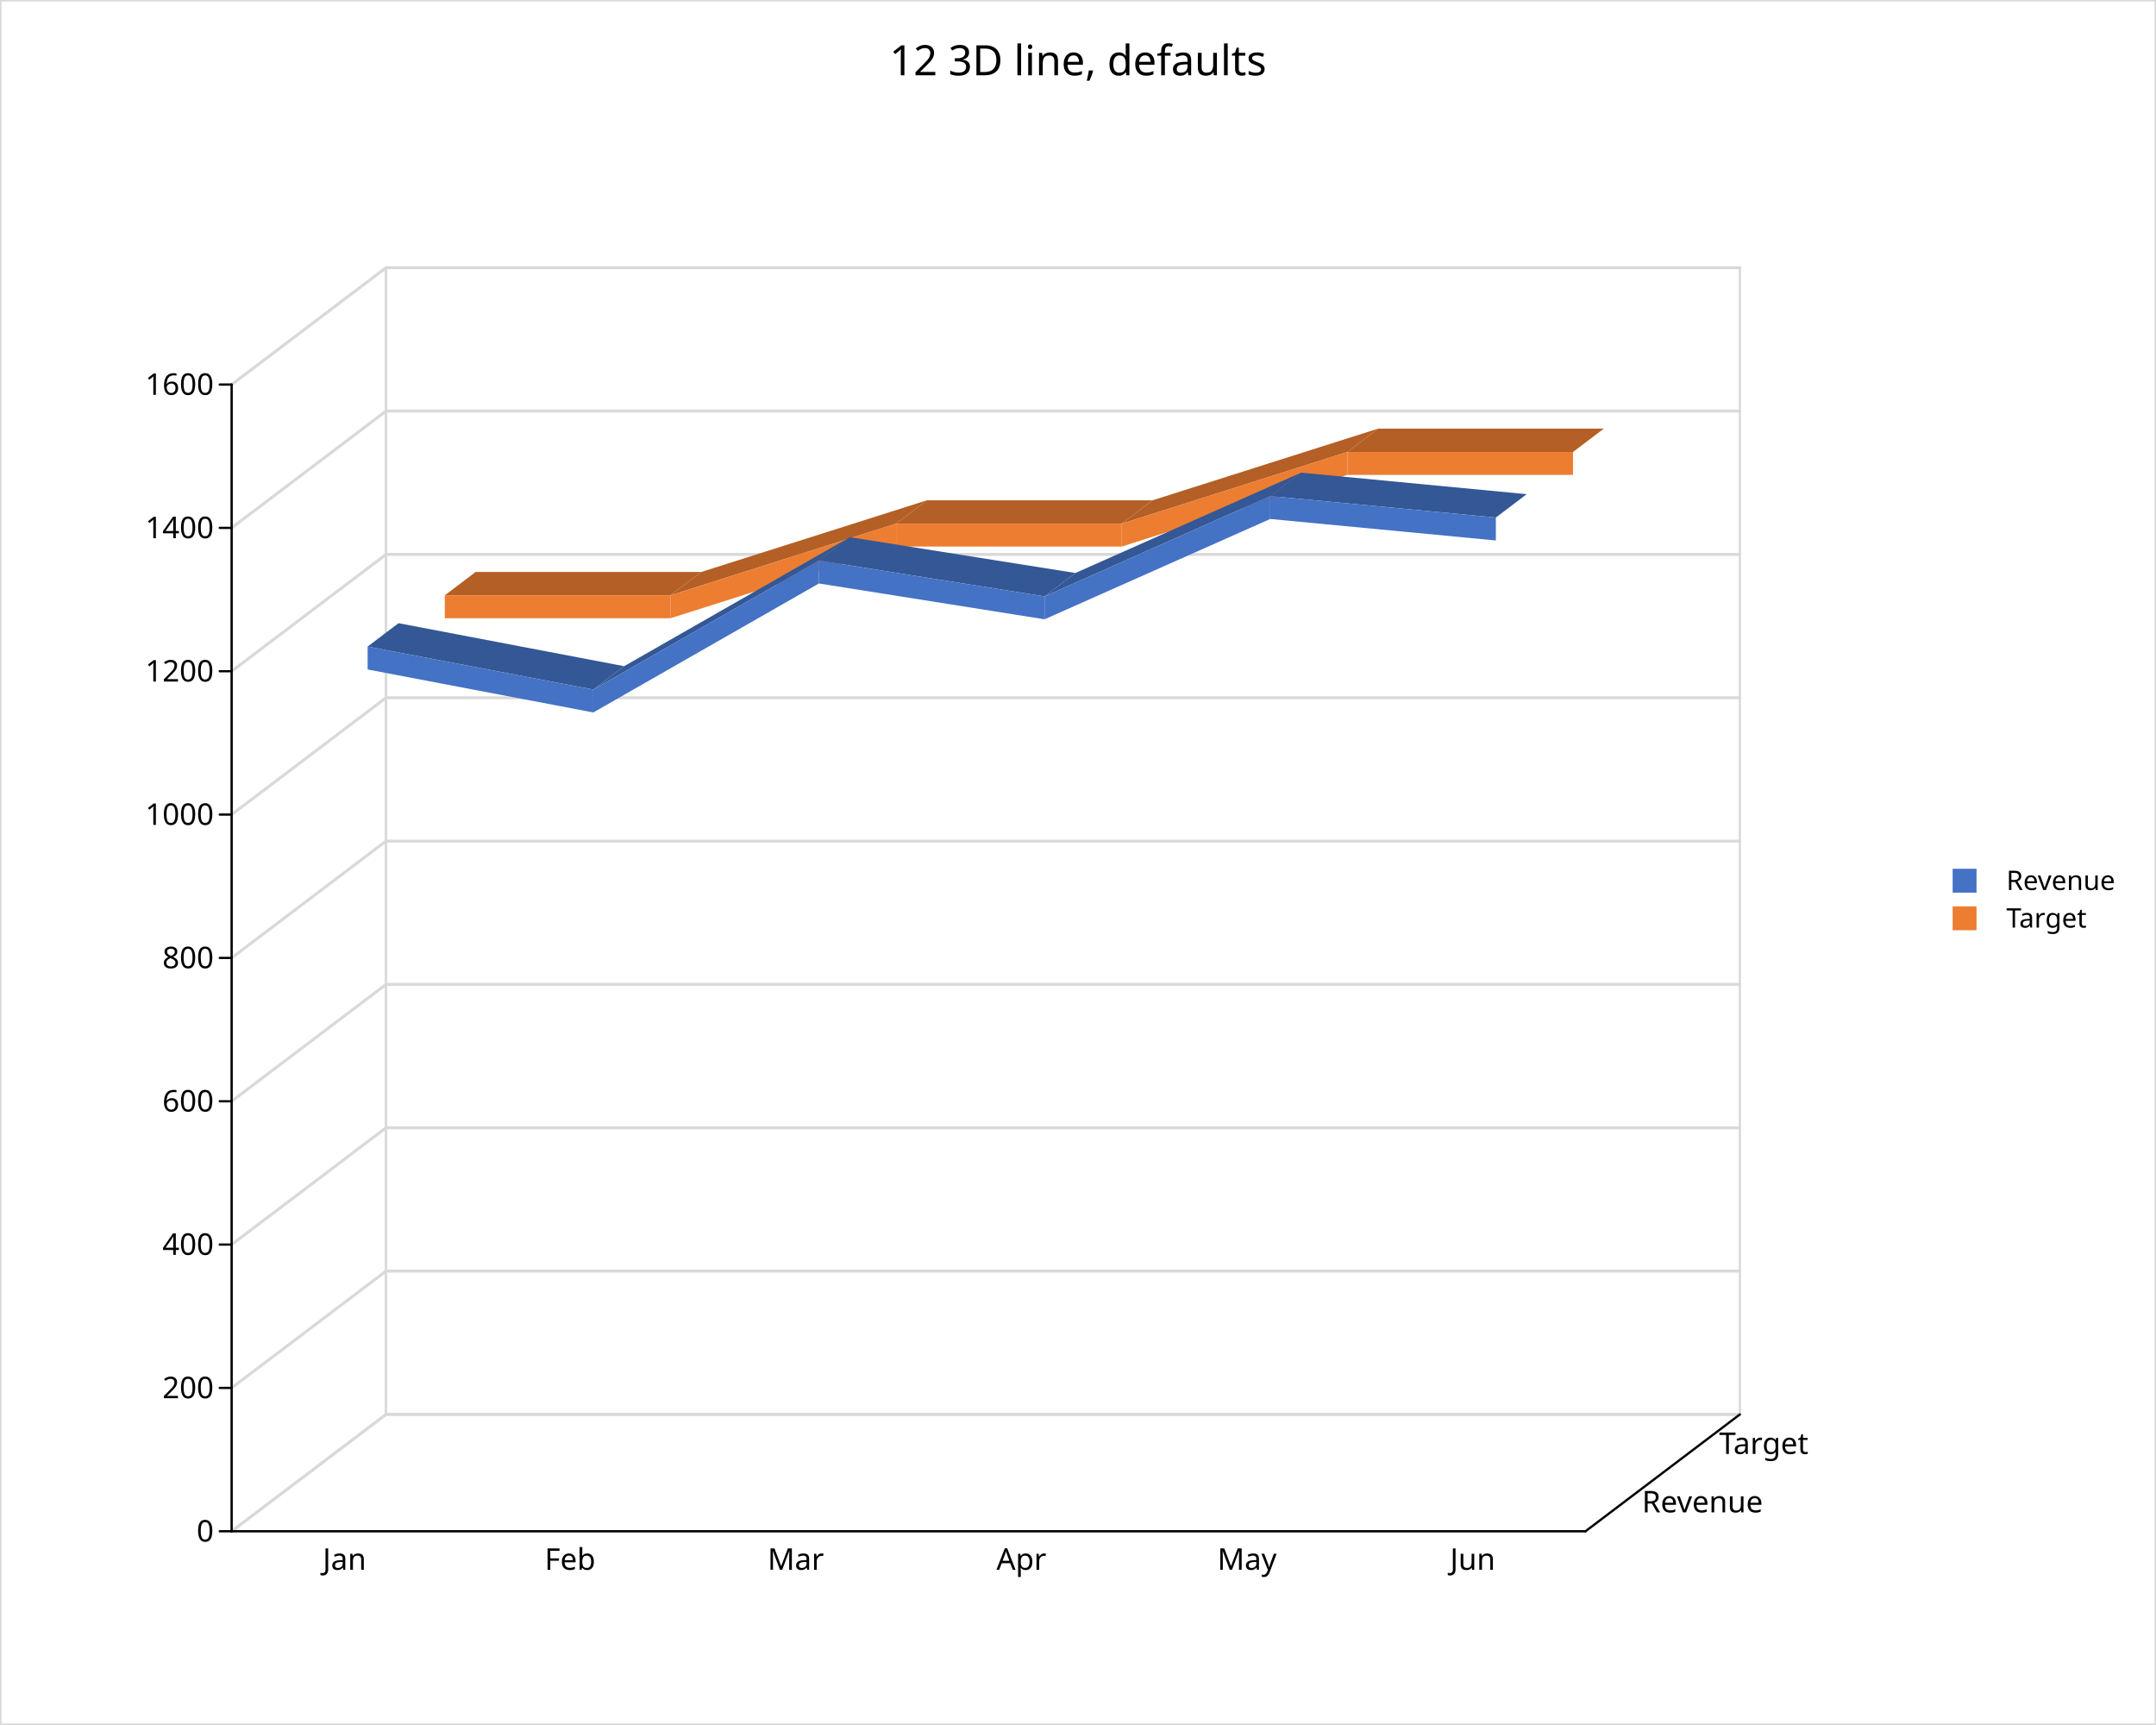
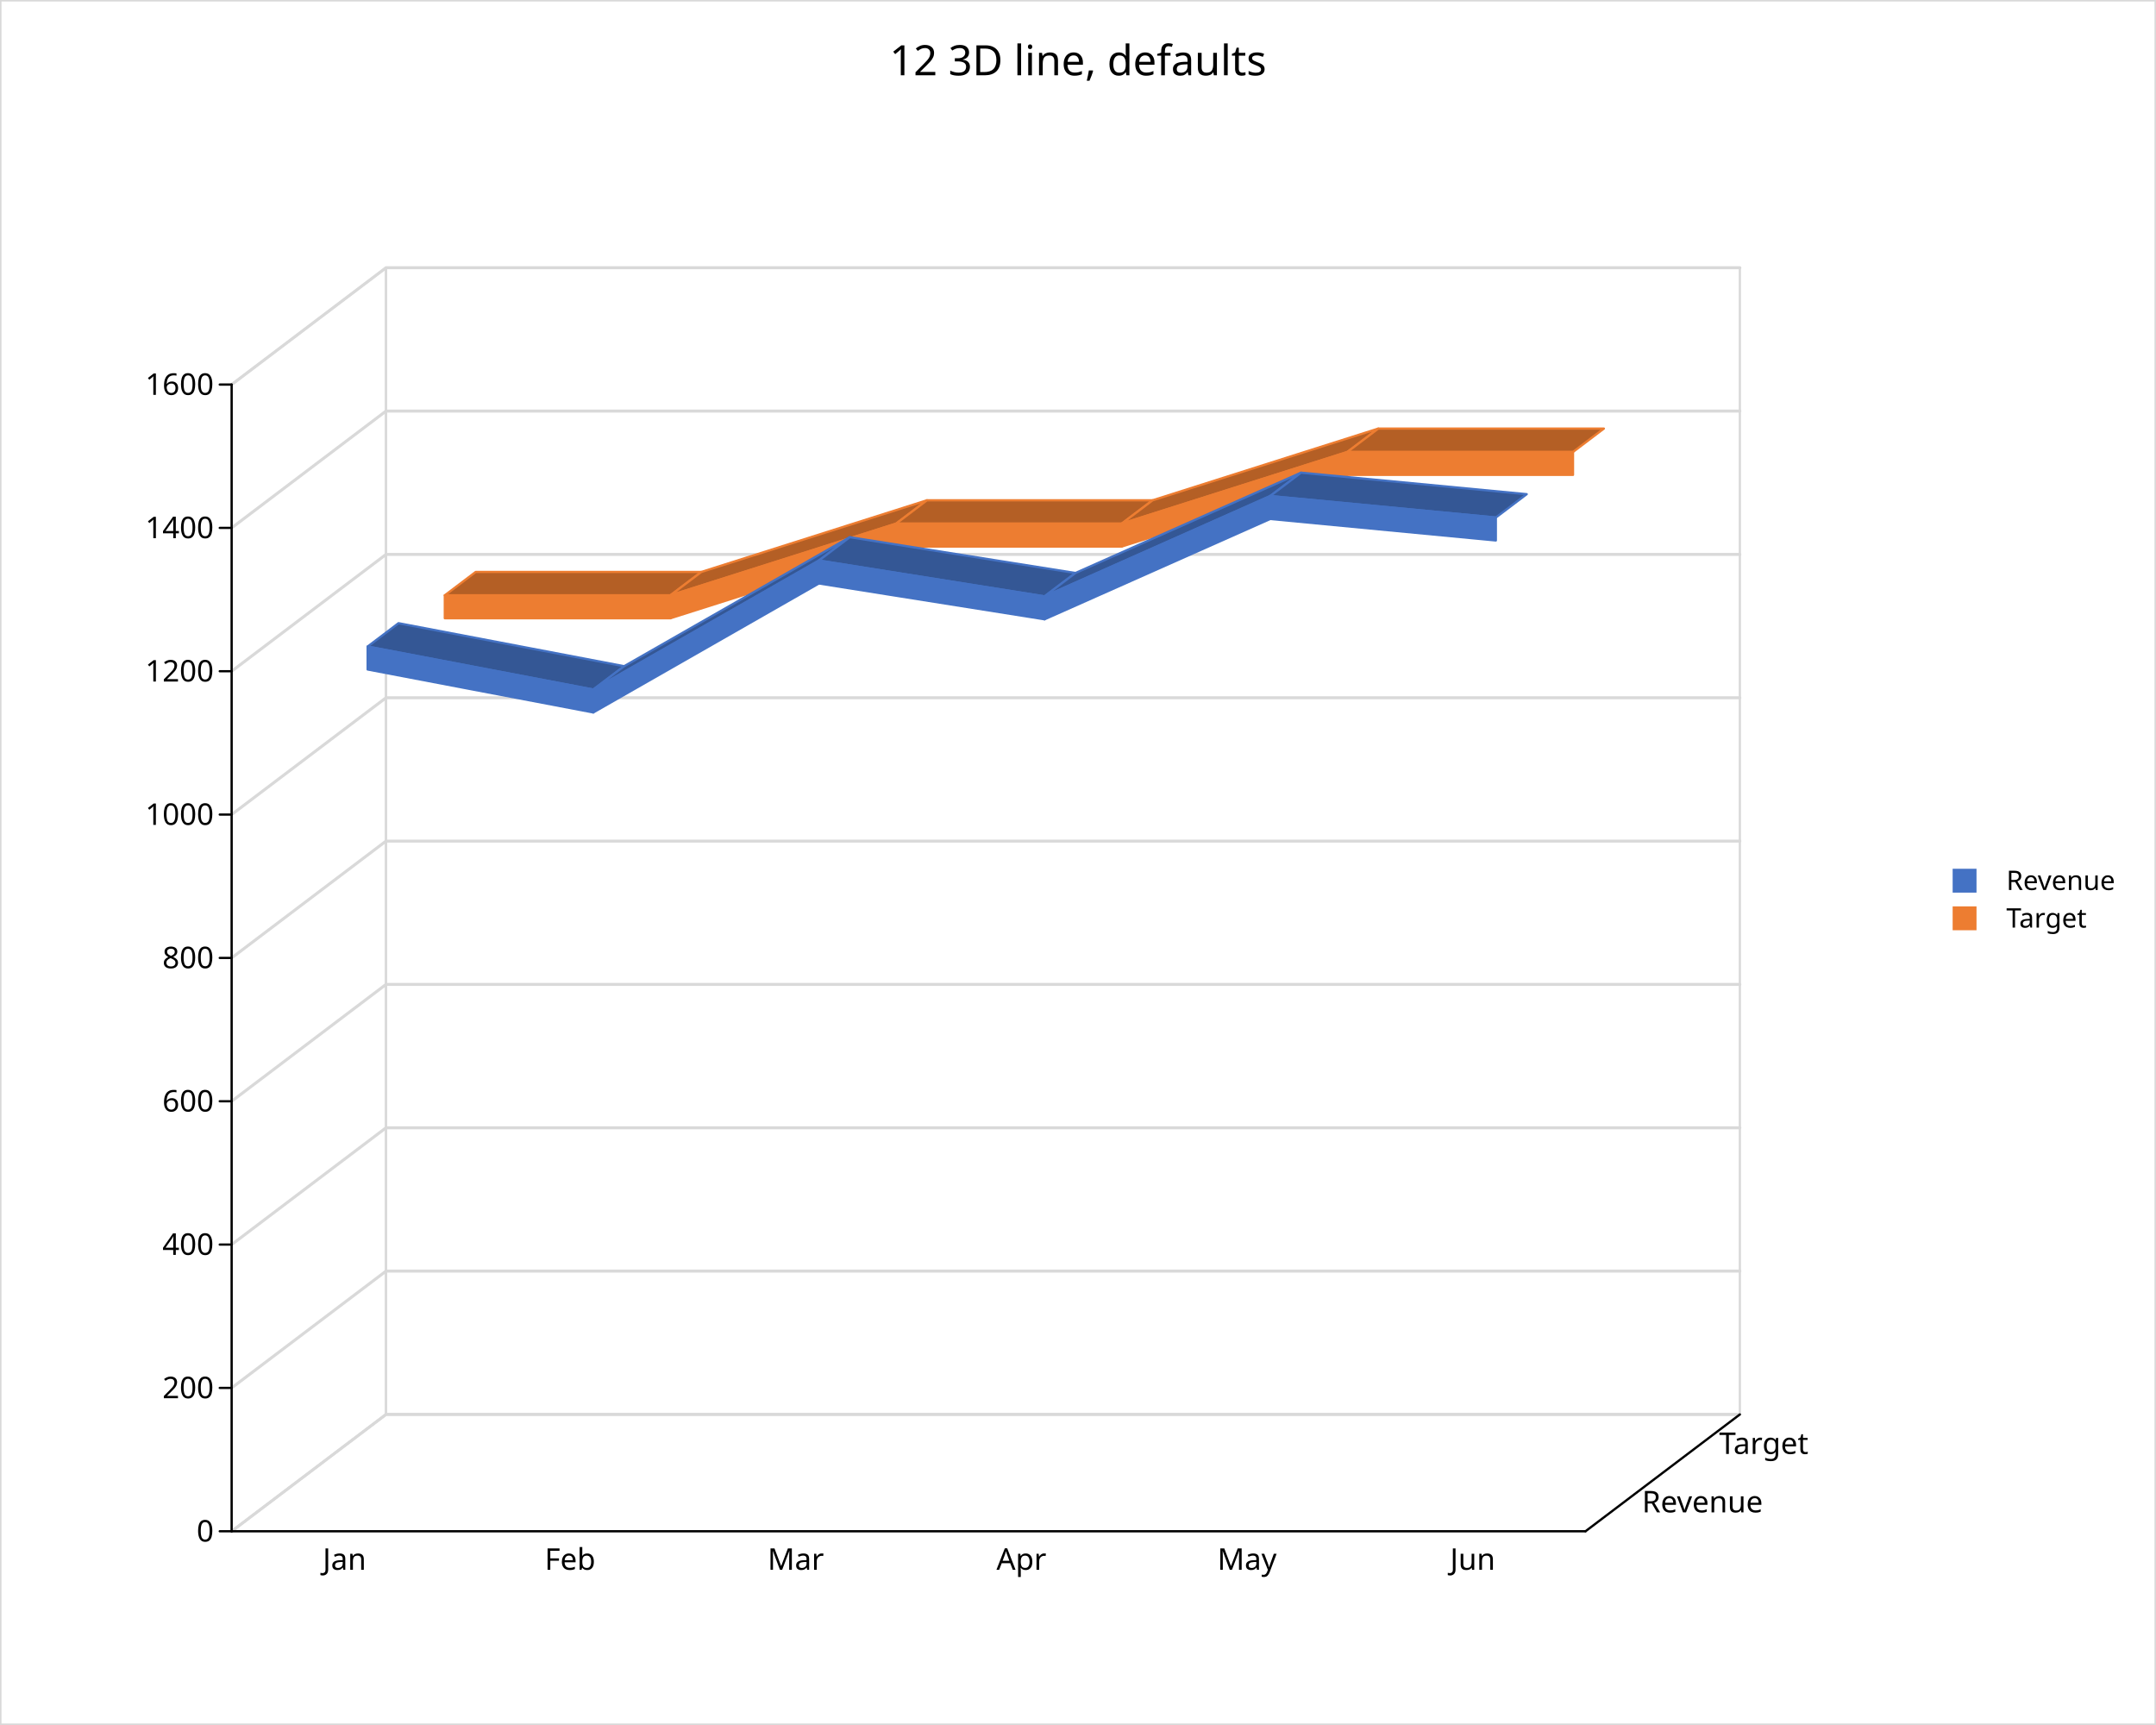
<svg xmlns="http://www.w3.org/2000/svg" class="svglite" data-engine-version="2.0" width="720.00pt" height="576.00pt" viewBox="0 0 720.00 576.00">
  <defs>
    <style type="text/css">
    .svglite line, .svglite polyline, .svglite polygon, .svglite path, .svglite rect, .svglite circle {
      fill: none;
      stroke: #000000;
      stroke-linecap: round;
      stroke-linejoin: round;
      stroke-miterlimit: 10.00;
    }
  </style>
  </defs>
  <rect width="100%" height="100%" style="stroke: none; fill: #FFFFFF;" />
  <defs>
    <clipPath id="cpMC4wMHw3MjAuMDB8MC4wMHw1NzYuMDA=">
      <rect x="0.00" y="0.00" width="720.00" height="576.00" />
    </clipPath>
  </defs>
  <g clip-path="url(#cpMC4wMHw3MjAuMDB8MC4wMHw1NzYuMDA=)">
    <rect x="0.00" y="0.00" width="720.00" height="576.00" style="stroke-width: 1.00; stroke: #D9D9D9; fill: #FFFFFF;" />
    <text x="360.00" y="25.14" text-anchor="middle" style="font-size: 14.00px; font-family: sans;" textLength="119.86px" lengthAdjust="spacingAndGlyphs">12 3D line, defaults</text>
    <polygon points="128.91,472.30 581.03,472.30 581.03,89.40 128.91,89.40 " style="stroke-width: 0.75; stroke: #D9D9D9; fill: none;" />
    <polygon points="77.36,511.31 128.91,472.30 128.91,89.40 77.36,128.41 " style="stroke-width: 0.75; stroke: #D9D9D9; fill: none;" />
    <polygon points="77.36,511.31 529.48,511.31 581.03,472.30 128.91,472.30 " style="stroke-width: 0.75; stroke: #D9D9D9; fill: none;" />
    <polyline points="77.36,511.31 128.91,472.30 581.03,472.30 " style="stroke-width: 1.00; stroke: #D9D9D9;" />
    <polyline points="77.36,463.44 128.91,424.44 581.03,424.44 " style="stroke-width: 1.00; stroke: #D9D9D9;" />
    <polyline points="77.36,415.58 128.91,376.58 581.03,376.58 " style="stroke-width: 1.00; stroke: #D9D9D9;" />
    <polyline points="77.36,367.72 128.91,328.71 581.03,328.71 " style="stroke-width: 1.00; stroke: #D9D9D9;" />
    <polyline points="77.36,319.86 128.91,280.85 581.03,280.85 " style="stroke-width: 1.00; stroke: #D9D9D9;" />
    <polyline points="77.36,271.99 128.91,232.99 581.03,232.99 " style="stroke-width: 1.00; stroke: #D9D9D9;" />
    <polyline points="77.36,224.13 128.91,185.13 581.03,185.13 " style="stroke-width: 1.00; stroke: #D9D9D9;" />
    <polyline points="77.36,176.27 128.91,137.26 581.03,137.26 " style="stroke-width: 1.00; stroke: #D9D9D9;" />
    <polyline points="77.36,128.41 128.91,89.40 581.03,89.40 " style="stroke-width: 1.00; stroke: #D9D9D9;" />
    <polyline points="77.36,511.31 77.36,128.41 " style="stroke-width: 0.75;" />
    <polyline points="77.36,511.31 529.48,511.31 " style="stroke-width: 0.75;" />
    <polyline points="77.36,511.31 73.38,511.31 " style="stroke-width: 0.75;" />
    <text x="71.39" y="514.75" text-anchor="end" style="font-size: 10.00px; font-family: sans;" textLength="5.56px" lengthAdjust="spacingAndGlyphs">0</text>
    <polyline points="77.36,463.44 73.38,463.44 " style="stroke-width: 0.75;" />
    <text x="71.39" y="466.89" text-anchor="end" style="font-size: 10.00px; font-family: sans;" textLength="16.69px" lengthAdjust="spacingAndGlyphs">200</text>
    <polyline points="77.36,415.58 73.38,415.58 " style="stroke-width: 0.75;" />
    <text x="71.39" y="419.02" text-anchor="end" style="font-size: 10.00px; font-family: sans;" textLength="16.69px" lengthAdjust="spacingAndGlyphs">400</text>
    <polyline points="77.36,367.72 73.38,367.72 " style="stroke-width: 0.75;" />
    <text x="71.39" y="371.16" text-anchor="end" style="font-size: 10.00px; font-family: sans;" textLength="16.69px" lengthAdjust="spacingAndGlyphs">600</text>
    <polyline points="77.36,319.86 73.38,319.86 " style="stroke-width: 0.75;" />
    <text x="71.39" y="323.30" text-anchor="end" style="font-size: 10.00px; font-family: sans;" textLength="16.69px" lengthAdjust="spacingAndGlyphs">800</text>
    <polyline points="77.36,271.99 73.38,271.99 " style="stroke-width: 0.75;" />
    <text x="71.39" y="275.44" text-anchor="end" style="font-size: 10.00px; font-family: sans;" textLength="22.25px" lengthAdjust="spacingAndGlyphs">1000</text>
    <polyline points="77.36,224.13 73.38,224.13 " style="stroke-width: 0.75;" />
    <text x="71.39" y="227.57" text-anchor="end" style="font-size: 10.00px; font-family: sans;" textLength="22.25px" lengthAdjust="spacingAndGlyphs">1200</text>
    <polyline points="77.36,176.27 73.38,176.27 " style="stroke-width: 0.75;" />
    <text x="71.39" y="179.71" text-anchor="end" style="font-size: 10.00px; font-family: sans;" textLength="22.25px" lengthAdjust="spacingAndGlyphs">1400</text>
    <polyline points="77.36,128.41 73.38,128.41 " style="stroke-width: 0.75;" />
    <text x="71.39" y="131.85" text-anchor="end" style="font-size: 10.00px; font-family: sans;" textLength="22.25px" lengthAdjust="spacingAndGlyphs">1600</text>
    <text x="115.04" y="524.17" text-anchor="middle" style="font-size: 10.00px; font-family: sans;" textLength="16.13px" lengthAdjust="spacingAndGlyphs">Jan</text>
    <text x="190.39" y="524.17" text-anchor="middle" style="font-size: 10.00px; font-family: sans;" textLength="17.23px" lengthAdjust="spacingAndGlyphs">Feb</text>
    <text x="265.75" y="524.17" text-anchor="middle" style="font-size: 10.00px; font-family: sans;" textLength="17.23px" lengthAdjust="spacingAndGlyphs">Mar</text>
    <text x="341.10" y="524.17" text-anchor="middle" style="font-size: 10.00px; font-family: sans;" textLength="15.56px" lengthAdjust="spacingAndGlyphs">Apr</text>
    <text x="416.45" y="524.17" text-anchor="middle" style="font-size: 10.00px; font-family: sans;" textLength="18.90px" lengthAdjust="spacingAndGlyphs">May</text>
    <text x="491.81" y="524.17" text-anchor="middle" style="font-size: 10.00px; font-family: sans;" textLength="16.13px" lengthAdjust="spacingAndGlyphs">Jun</text>
    <polyline points="529.48,511.31 581.03,472.30 " style="stroke-width: 0.75;" />
    <text x="548.35" y="505.00" style="font-size: 10.00px; font-family: sans;" textLength="40.04px" lengthAdjust="spacingAndGlyphs">Revenue</text>
    <text x="574.12" y="485.49" style="font-size: 10.00px; font-family: sans;" textLength="28.90px" lengthAdjust="spacingAndGlyphs">Target</text>
-     <polygon points="148.54,198.78 223.90,198.78 234.21,190.98 158.85,190.98 " style="stroke-width: 0.75; stroke: none; fill: #B45F25;" />
-     <polygon points="148.54,206.44 223.90,206.44 223.90,198.78 148.54,198.78 " style="stroke-width: 0.75; stroke: none; fill: #ED7D31;" />
-     <polygon points="223.90,198.78 299.25,174.85 309.56,167.05 234.21,190.98 " style="stroke-width: 0.75; stroke: none; fill: #B45F25;" />
-     <polygon points="223.90,206.44 299.25,182.50 299.25,174.85 223.90,198.78 " style="stroke-width: 0.75; stroke: none; fill: #ED7D31;" />
-     <polygon points="299.25,174.85 374.60,174.85 384.91,167.05 309.56,167.05 " style="stroke-width: 0.75; stroke: none; fill: #B45F25;" />
-     <polygon points="299.25,182.50 374.60,182.50 374.60,174.85 299.25,174.85 " style="stroke-width: 0.75; stroke: none; fill: #ED7D31;" />
-     <polygon points="374.60,174.85 449.96,150.92 460.27,143.11 384.91,167.05 " style="stroke-width: 0.75; stroke: none; fill: #B45F25;" />
-     <polygon points="374.60,182.50 449.96,158.57 449.96,150.92 374.60,174.85 " style="stroke-width: 0.75; stroke: none; fill: #ED7D31;" />
-     <polygon points="449.96,150.92 525.31,150.92 535.62,143.11 460.27,143.11 " style="stroke-width: 0.75; stroke: none; fill: #B45F25;" />
-     <polygon points="449.96,158.57 525.31,158.57 525.31,150.92 449.96,150.92 " style="stroke-width: 0.75; stroke: none; fill: #ED7D31;" />
-     <polygon points="122.77,215.89 198.13,230.25 208.43,222.45 133.08,208.09 " style="stroke-width: 0.75; stroke: none; fill: #345795;" />
-     <polygon points="122.77,223.55 198.13,237.90 198.13,230.25 122.77,215.89 " style="stroke-width: 0.75; stroke: none; fill: #4472C4;" />
-     <polygon points="198.13,230.25 273.48,187.17 283.79,179.37 208.43,222.45 " style="stroke-width: 0.75; stroke: none; fill: #345795;" />
-     <polygon points="198.13,237.90 273.48,194.83 273.48,187.17 198.13,230.25 " style="stroke-width: 0.75; stroke: none; fill: #4472C4;" />
-     <polygon points="273.48,187.17 348.83,199.14 359.14,191.33 283.79,179.37 " style="stroke-width: 0.75; stroke: none; fill: #345795;" />
-     <polygon points="273.48,194.83 348.83,206.79 348.83,199.14 273.48,187.17 " style="stroke-width: 0.75; stroke: none; fill: #4472C4;" />
-     <polygon points="348.83,199.14 424.19,165.63 434.49,157.83 359.14,191.33 " style="stroke-width: 0.75; stroke: none; fill: #345795;" />
-     <polygon points="348.83,206.79 424.19,173.29 424.19,165.63 348.83,199.14 " style="stroke-width: 0.75; stroke: none; fill: #4472C4;" />
-     <polygon points="424.19,165.63 499.54,172.81 509.85,165.01 434.49,157.83 " style="stroke-width: 0.75; stroke: none; fill: #345795;" />
-     <polygon points="424.19,173.29 499.54,180.47 499.54,172.81 424.19,165.63 " style="stroke-width: 0.75; stroke: none; fill: #4472C4;" />
+     <polygon points="148.54,198.78 223.90,198.78 234.21,190.98 158.85,190.98 " style="stroke-width: 0.75; stroke: #ED7D31; fill: #B45F25;" />
+     <polygon points="148.54,206.44 223.90,206.44 223.90,198.78 148.54,198.78 " style="stroke-width: 0.75; stroke: #ED7D31; fill: #ED7D31;" />
+     <polygon points="223.90,198.78 299.25,174.85 309.56,167.05 234.21,190.98 " style="stroke-width: 0.75; stroke: #ED7D31; fill: #B45F25;" />
+     <polygon points="223.90,206.44 299.25,182.50 299.25,174.85 223.90,198.78 " style="stroke-width: 0.75; stroke: #ED7D31; fill: #ED7D31;" />
+     <polygon points="299.25,174.85 374.60,174.85 384.91,167.05 309.56,167.05 " style="stroke-width: 0.75; stroke: #ED7D31; fill: #B45F25;" />
+     <polygon points="299.25,182.50 374.60,182.50 374.60,174.85 299.25,174.85 " style="stroke-width: 0.75; stroke: #ED7D31; fill: #ED7D31;" />
+     <polygon points="374.60,174.85 449.96,150.92 460.27,143.11 384.91,167.05 " style="stroke-width: 0.75; stroke: #ED7D31; fill: #B45F25;" />
+     <polygon points="374.60,182.50 449.96,158.57 449.96,150.92 374.60,174.85 " style="stroke-width: 0.75; stroke: #ED7D31; fill: #ED7D31;" />
+     <polygon points="449.96,150.92 525.31,150.92 535.62,143.11 460.27,143.11 " style="stroke-width: 0.75; stroke: #ED7D31; fill: #B45F25;" />
+     <polygon points="449.96,158.57 525.31,158.57 525.31,150.92 449.96,150.92 " style="stroke-width: 0.75; stroke: #ED7D31; fill: #ED7D31;" />
+     <polygon points="122.77,215.89 198.13,230.25 208.43,222.45 133.08,208.09 " style="stroke-width: 0.75; stroke: #4472C4; fill: #345795;" />
+     <polygon points="122.77,223.55 198.13,237.90 198.13,230.25 122.77,215.89 " style="stroke-width: 0.75; stroke: #4472C4; fill: #4472C4;" />
+     <polygon points="198.13,230.25 273.48,187.17 283.79,179.37 208.43,222.45 " style="stroke-width: 0.75; stroke: #4472C4; fill: #345795;" />
+     <polygon points="198.13,237.90 273.48,194.83 273.48,187.17 198.13,230.25 " style="stroke-width: 0.75; stroke: #4472C4; fill: #4472C4;" />
+     <polygon points="273.48,187.17 348.83,199.14 359.14,191.33 283.79,179.37 " style="stroke-width: 0.75; stroke: #4472C4; fill: #345795;" />
+     <polygon points="273.48,194.83 348.83,206.79 348.83,199.14 273.48,187.17 " style="stroke-width: 0.75; stroke: #4472C4; fill: #4472C4;" />
+     <polygon points="348.83,199.14 424.19,165.63 434.49,157.83 359.14,191.33 " style="stroke-width: 0.75; stroke: #4472C4; fill: #345795;" />
+     <polygon points="348.83,206.79 424.19,173.29 424.19,165.63 348.83,199.14 " style="stroke-width: 0.75; stroke: #4472C4; fill: #4472C4;" />
+     <polygon points="424.19,165.63 499.54,172.81 509.85,165.01 434.49,157.83 " style="stroke-width: 0.75; stroke: #4472C4; fill: #345795;" />
+     <polygon points="424.19,173.29 499.54,180.47 499.54,172.81 424.19,165.63 " style="stroke-width: 0.75; stroke: #4472C4; fill: #4472C4;" />
    <rect x="652.09" y="290.09" width="7.97" height="7.97" style="stroke-width: 0.75; stroke: none; fill: #4472C4;" />
    <text x="670.02" y="297.17" style="font-size: 9.00px; font-family: sans;" textLength="36.03px" lengthAdjust="spacingAndGlyphs">Revenue</text>
    <rect x="652.09" y="302.65" width="7.97" height="7.97" style="stroke-width: 0.75; stroke: none; fill: #ED7D31;" />
    <text x="670.02" y="309.73" style="font-size: 9.00px; font-family: sans;" textLength="26.01px" lengthAdjust="spacingAndGlyphs">Target</text>
  </g>
</svg>
